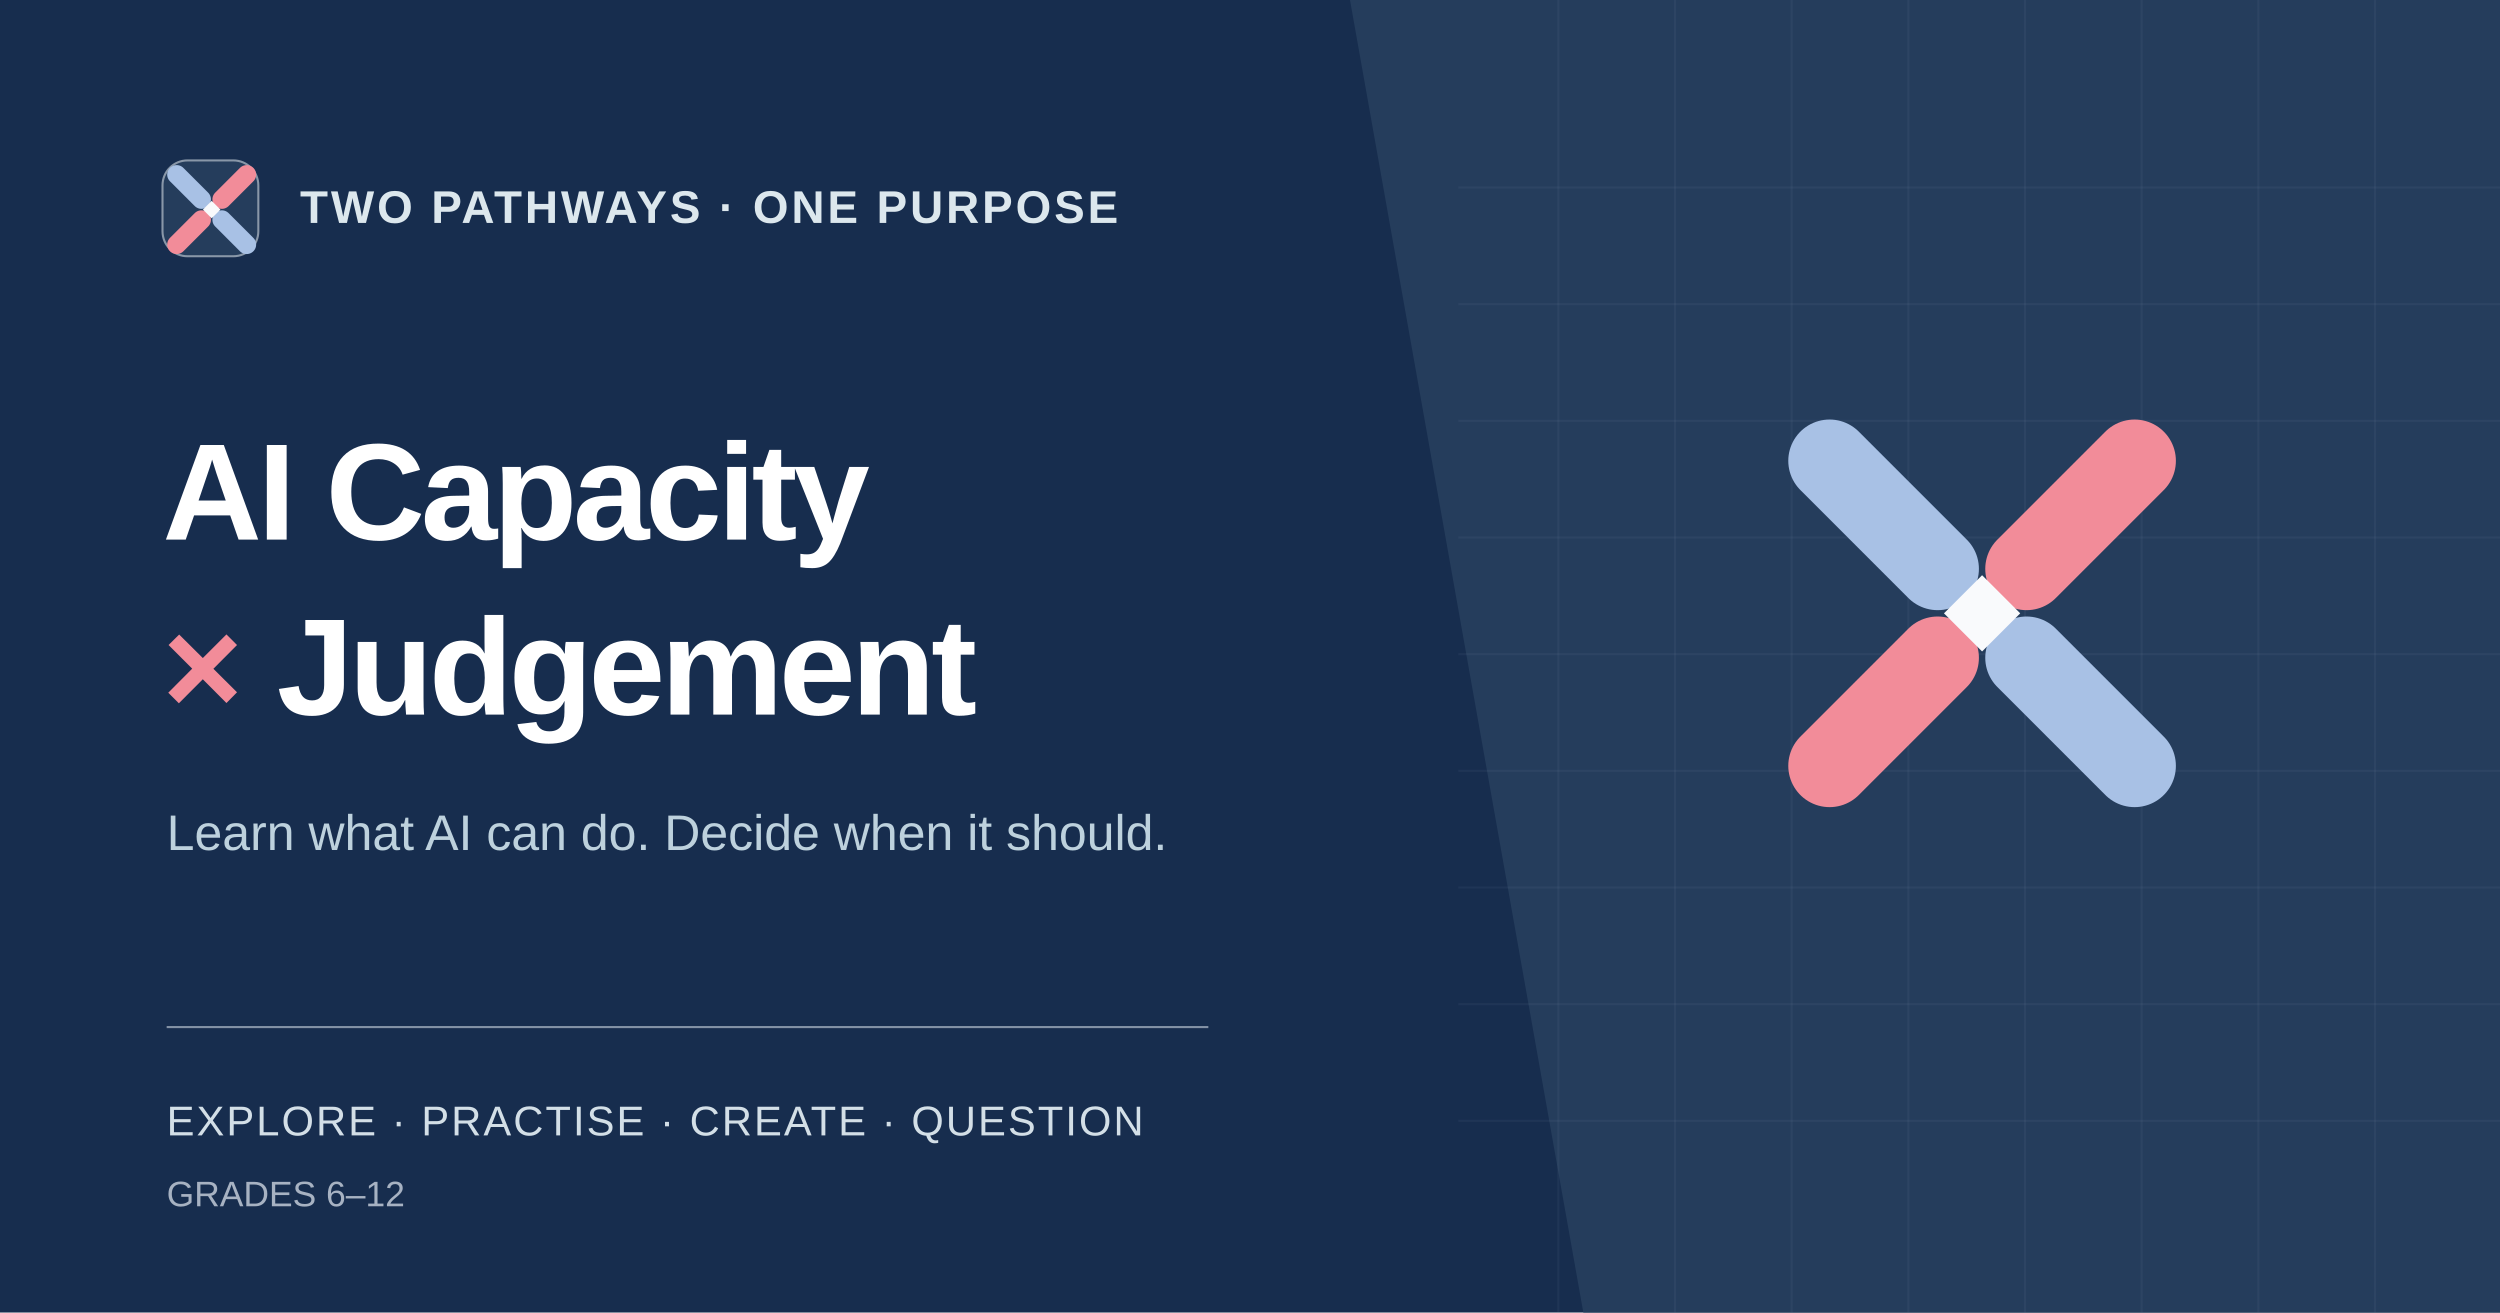
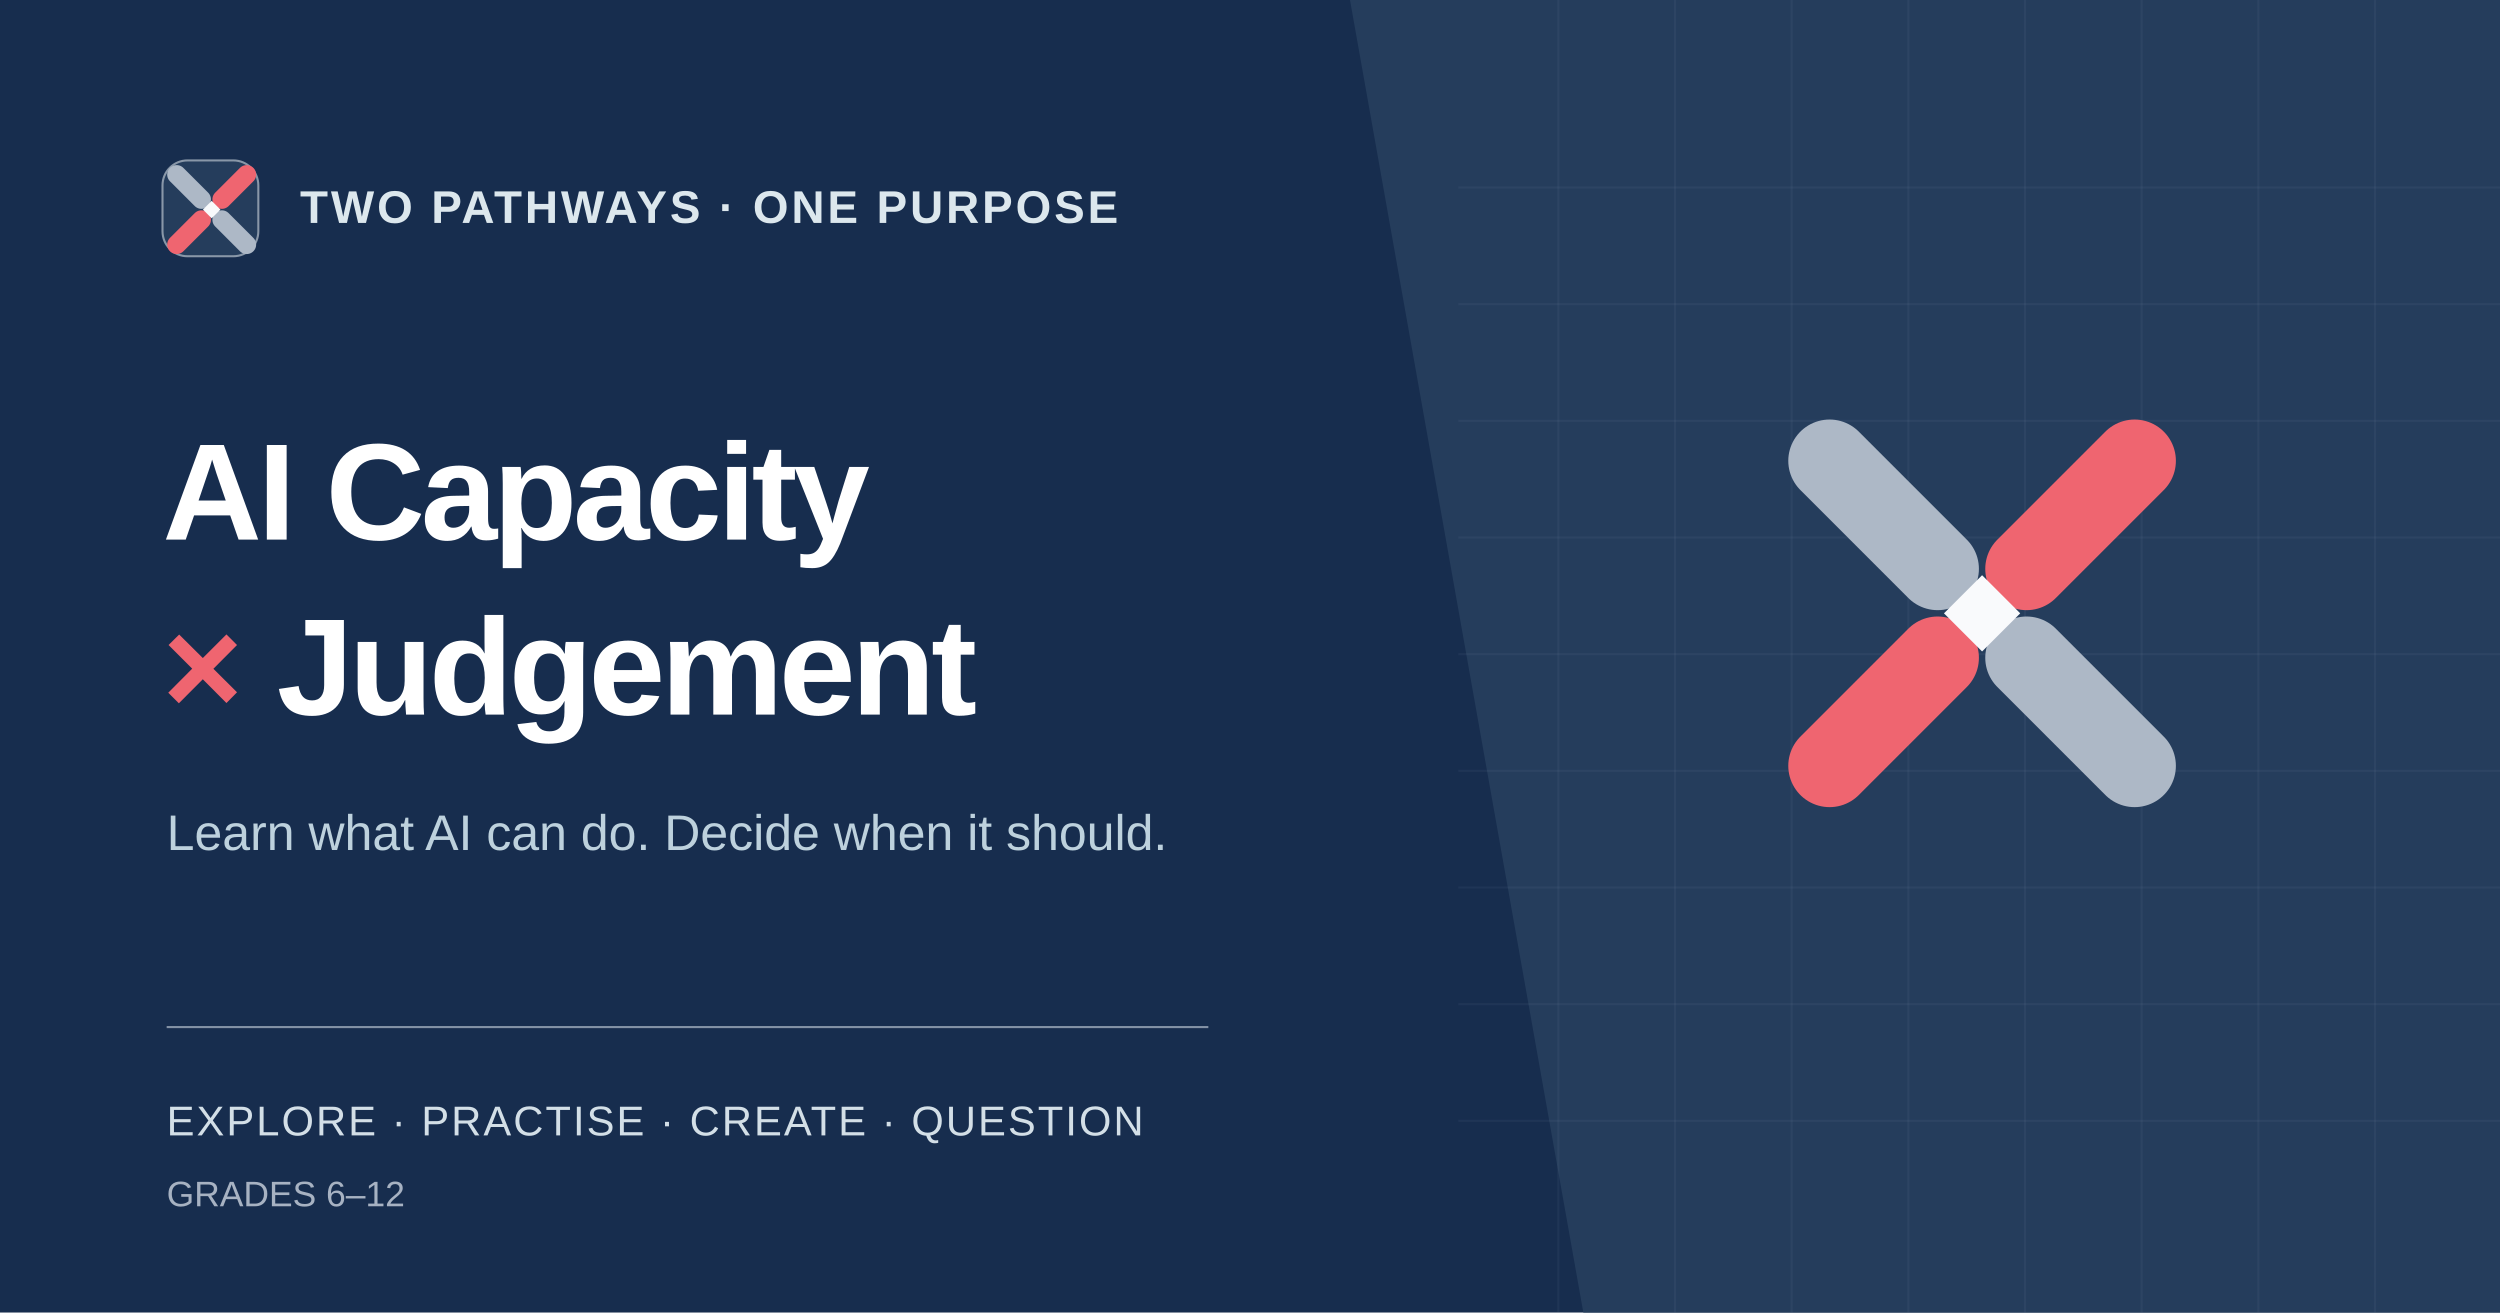
<svg xmlns="http://www.w3.org/2000/svg" width="1200" height="630" viewBox="0 0 1200 630" role="img" aria-label="AI Capacity × Judgement">
  <rect width="1200" height="630" fill="#172D4E" />
  <path d="M648 0H1200V630H760Z" fill="#253D5C" />
  <g stroke="#97A9C0" stroke-opacity=".07" stroke-width="1">
    <path d="M748 0V630M804 0V630M860 0V630M916 0V630M972 0V630M1028 0V630M1084 0V630M1140 0V630" />
    <path d="M700 90H1200M700 146H1200M700 202H1200M700 258H1200M700 314H1200M700 370H1200M700 426H1200M700 482H1200M700 538H1200" />
  </g>
  <g transform="translate(805,148) scale(3.05)">
    <g stroke-width="13" stroke-linecap="round" fill="none">
-       <path d="M24 24L41 41M55 55L72 72" stroke="#A8C1E5" />
-       <path d="M72 24L55 41M41 55L24 72" stroke="#F28C99" />
+       <path d="M24 24L41 41M55 55L72 72" stroke="#ADB8C6" />
+       <path d="M72 24L55 41M41 55L24 72" stroke="#EF6570" />
    </g>
    <path d="M48 42L54 48L48 54L42 48Z" fill="#F9FAFC" />
  </g>
  <g font-family="Avenir Next,Segoe UI,Arial,sans-serif">
    <rect x="78" y="77" width="46" height="46" rx="12" fill="#253D5C" stroke="#8997A8" stroke-width="1" />
    <g transform="translate(68,67) scale(.7)">
      <g stroke-width="13" stroke-linecap="round" fill="none">
-         <path d="M24 24L41 41M55 55L72 72" stroke="#A8C1E5" />
-         <path d="M72 24L55 41M41 55L24 72" stroke="#F28C99" />
+         <path d="M24 24L41 41M55 55L72 72" stroke="#ADB8C6" />
+         <path d="M72 24L55 41M41 55L24 72" stroke="#EF6570" />
      </g>
      <path d="M48 42L54 48L48 54L42 48Z" fill="#F9FAFC" />
    </g>
    <text x="144" y="107" fill="#DCE7ED" font-weight="700" font-size="22" letter-spacing="1.4">TWO PATHWAYS · ONE PURPOSE</text>
    <text x="78" y="259" fill="#FFFFFF" font-size="66" font-weight="750" letter-spacing="-2.0">AI Capacity</text>
    <text x="78" y="343" fill="#FFFFFF" font-size="66" font-weight="750" letter-spacing="-2.0">
-       <tspan fill="#F28C99">×</tspan> Judgement</text>
+       <tspan fill="#EF6570">×</tspan> Judgement</text>
    <text x="80" y="408" fill="#BDD1DD" font-weight="450" font-size="24">Learn what AI can do. Decide when it should.</text>
    <path d="M80 493H580" stroke="#8492A6" stroke-width="1" />
    <text x="80" y="545" fill="#D3DFE7" font-size="20" letter-spacing="1">EXPLORE · PRACTISE · CREATE · QUESTION</text>
    <text x="80" y="579" fill="#A7B2C2" font-size="17">GRADES 6–12</text>
  </g>
</svg>
